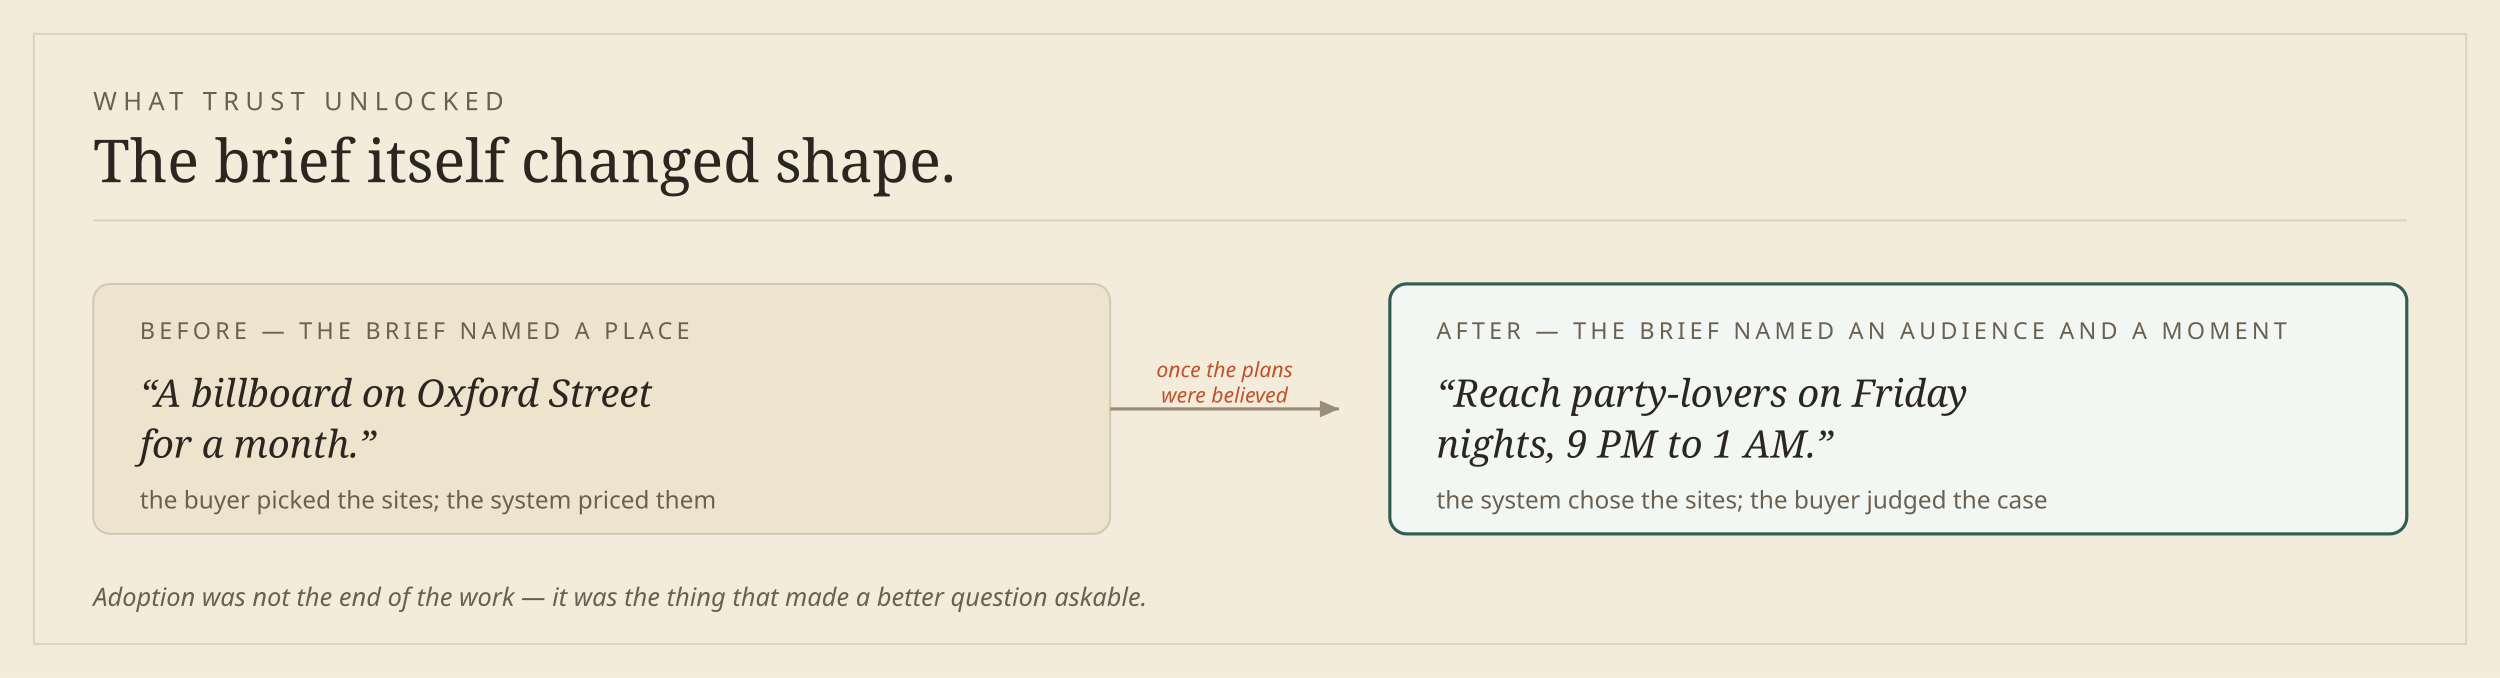
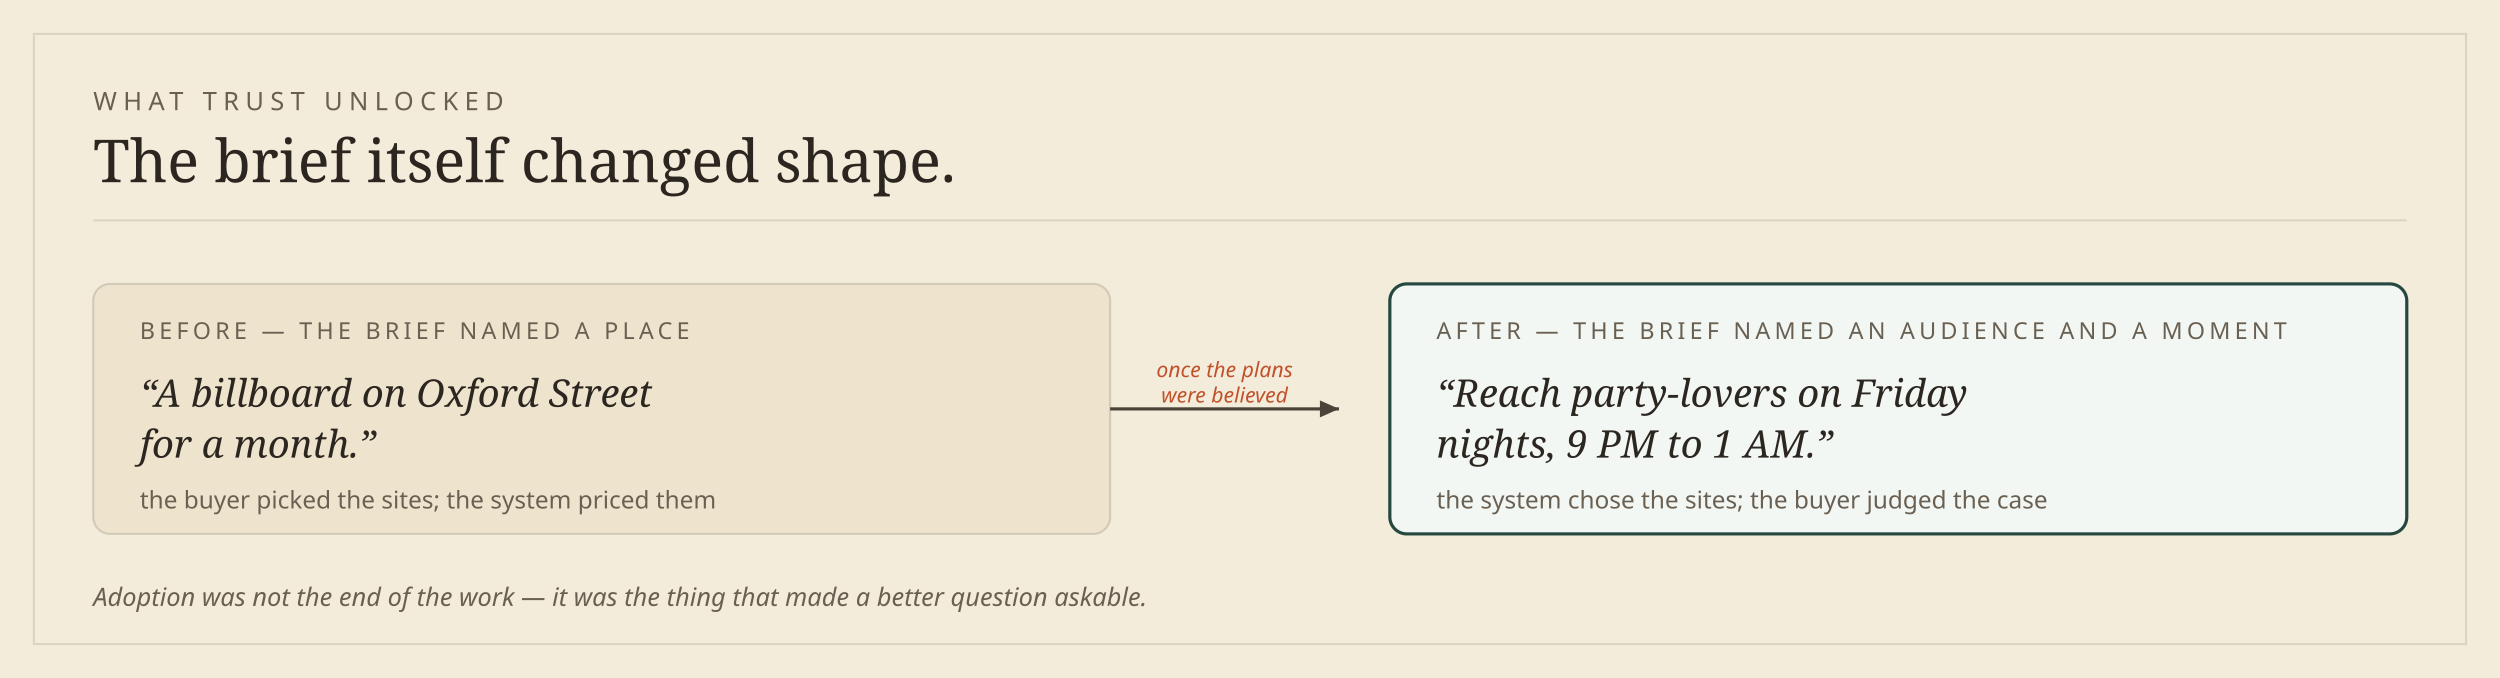
<svg xmlns="http://www.w3.org/2000/svg" viewBox="0 0 1180 320" role="img" aria-label="Diagram: the brief itself changed shape. The old brief named a place — a billboard on Oxford Street for a month. Once buyers trusted the recommendations, the brief could name an audience and a moment — reach party-lovers on Friday nights, nine PM to one AM — and the system chose the sites.">
  <rect width="1180" height="320" fill="#F4ECDA" />
  <rect x="16" y="16" width="1148" height="288" fill="none" stroke="rgba(44,38,32,0.12)" />
  <style>
    .hd{font-family:Georgia,serif;fill:#2C2620}
    .lb{font-family:'IBM Plex Sans',sans-serif;fill:#6A6052}
    .ik{font-family:'IBM Plex Sans',sans-serif;fill:#2C2620}
    .em{font-family:'IBM Plex Sans',sans-serif;fill:#C0512B}
    .qt{font-family:Georgia,serif;fill:#2C2620}
  </style>
  <text x="44" y="52" class="lb" font-size="12" letter-spacing="3">WHAT TRUST UNLOCKED</text>
  <text x="44" y="86" class="hd" font-size="28">The brief itself changed shape.</text>
  <line x1="44" y1="104" x2="1136" y2="104" stroke="rgba(44,38,32,0.12)" />
  <rect x="44" y="134" width="480" height="118" rx="8" fill="#EEE4CE" stroke="rgba(44,38,32,.16)" />
  <text x="66" y="160" class="lb" font-size="11" letter-spacing="2">BEFORE — THE BRIEF NAMED A PLACE</text>
  <text x="66" y="192" class="qt" font-size="18" font-style="italic">“A billboard on Oxford Street</text>
  <text x="66" y="216" class="qt" font-size="18" font-style="italic">for a month.”</text>
  <text x="66" y="240" class="lb" font-size="11.5">the buyer picked the sites; the system priced them</text>
-   <path d="M 524 193 H 632" stroke="#998D78" stroke-width="1.5" fill="none" />
-   <path d="M 632 193 l -9 -4 v 8 z" fill="#998D78" />
+   <path d="M 524 193 H 632" stroke="#494338" stroke-width="1.5" fill="none" />
+   <path d="M 632 193 l -9 -4 v 8 z" fill="#494338" />
  <text x="578" y="178" class="em" font-size="10" font-style="italic" text-anchor="middle">once the plans</text>
  <text x="578" y="190" class="em" font-size="10" font-style="italic" text-anchor="middle">were believed</text>
-   <rect x="656" y="134" width="480" height="118" rx="8" fill="#F2F7F4" stroke="#2F5D52" stroke-width="1.5" />
+   <rect x="656" y="134" width="480" height="118" rx="8" fill="#F2F7F4" stroke="#24473F" stroke-width="1.5" />
  <text x="678" y="160" class="lb" font-size="11" letter-spacing="2">AFTER — THE BRIEF NAMED AN AUDIENCE AND A MOMENT</text>
  <text x="678" y="192" class="qt" font-size="18" font-style="italic">“Reach party-lovers on Friday</text>
  <text x="678" y="216" class="qt" font-size="18" font-style="italic">nights, 9 PM to 1 AM.”</text>
  <text x="678" y="240" class="lb" font-size="11.5">the system chose the sites; the buyer judged the case</text>
  <text x="44" y="286" class="lb" font-size="12" font-style="italic">Adoption was not the end of the work — it was the thing that made a better question askable.</text>
</svg>
